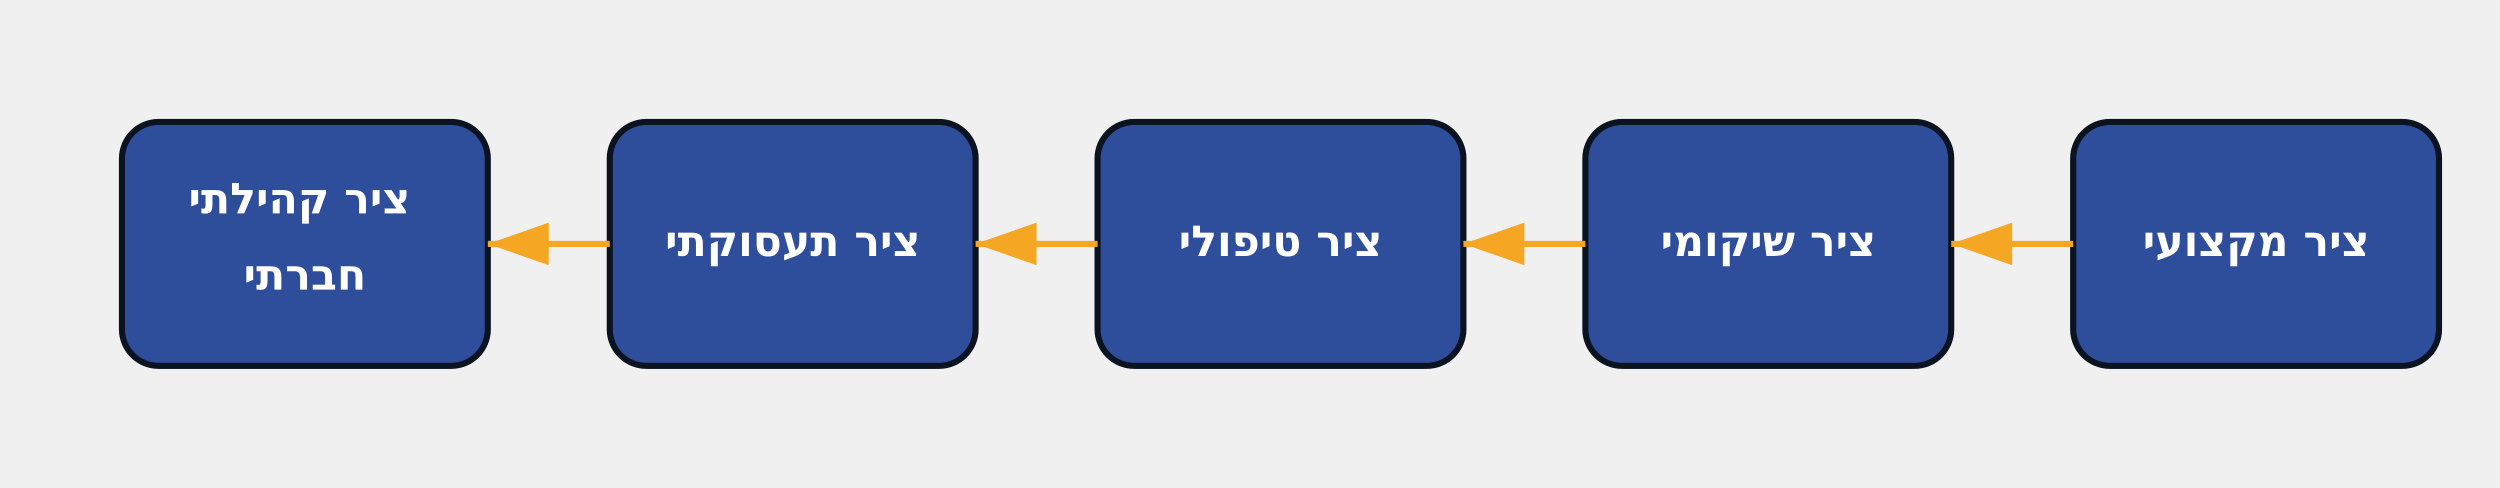
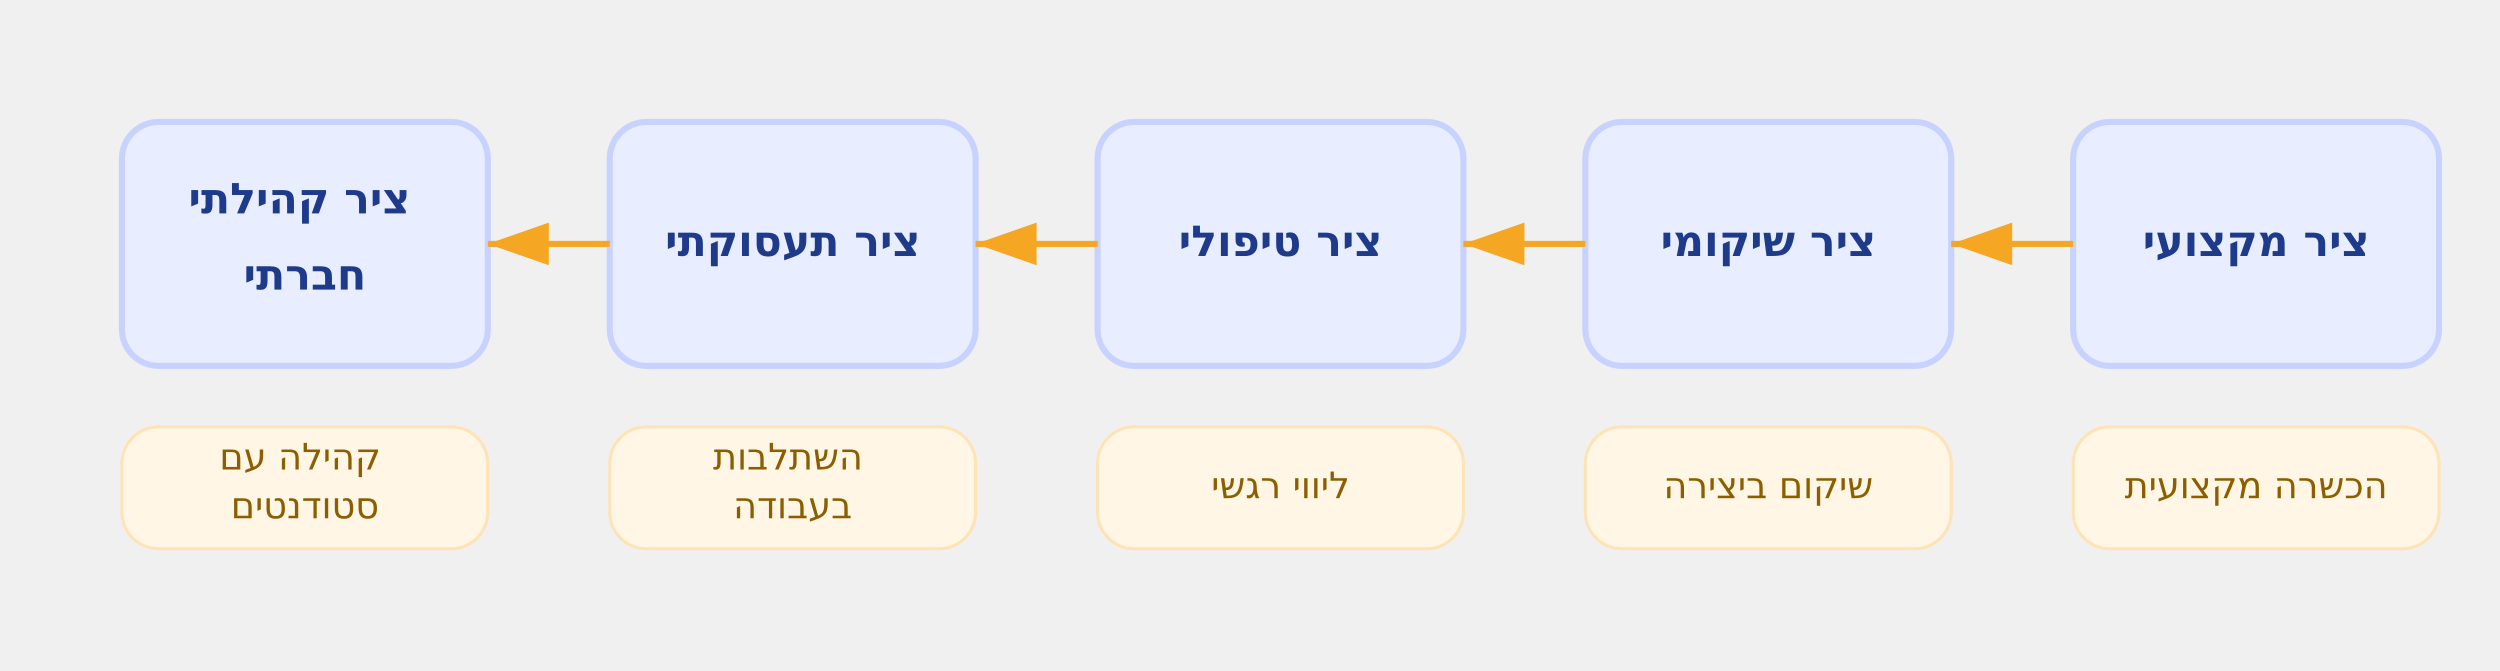
- <svg xmlns="http://www.w3.org/2000/svg" viewBox="0 0 820 160" width="820" height="160">
+ <svg xmlns="http://www.w3.org/2000/svg" viewBox="0 0 820 220" width="820" height="220">
  <defs>
    <style>
-       .node{fill:#2E4D9B;stroke:#0B1220;stroke-width:2;}
-       .label{fill:#FFFFFF;font-family:'Heebo',sans-serif;font-weight:700;font-size:14px;}
+       .node{fill:#E8EEFF;stroke:#C7D2FE;stroke-width:2;}
+       .label{fill:#1E3A8A;font-family:'Heebo',sans-serif;font-weight:700;font-size:14px;}
      .arrow{fill:none;stroke:#F5A623;stroke-width:2;marker-end:url(#arrowhead);}
+       .bubble{fill:#FFF6E5;stroke:#FDE3B5;stroke-width:1;}
+       .bubble-label{fill:#8B5E00;font-family:'Heebo',sans-serif;font-weight:500;font-size:12px;}
    </style>
    <marker id="arrowhead" markerWidth="10" markerHeight="7" refX="10" refY="3.5" orient="auto">
      <polygon points="0 0, 10 3.5, 0 7" fill="#F5A623" />
    </marker>
  </defs>
  <rect class="node" x="680" y="40" width="120" height="80" rx="12" ry="12" />
  <text class="label" x="740" y="80" dominant-baseline="middle" text-anchor="middle">ציר מקצועי</text>
  <rect class="node" x="520" y="40" width="120" height="80" rx="12" ry="12" />
  <text class="label" x="580" y="80" dominant-baseline="middle" text-anchor="middle">ציר שיקומי</text>
  <rect class="node" x="360" y="40" width="120" height="80" rx="12" ry="12" />
  <text class="label" x="420" y="80" dominant-baseline="middle" text-anchor="middle">ציר טיפולי</text>
  <rect class="node" x="200" y="40" width="120" height="80" rx="12" ry="12" />
  <text class="label" x="260" y="80" dominant-baseline="middle" text-anchor="middle">ציר תעסוקתי</text>
  <rect class="node" x="40" y="40" width="120" height="80" rx="12" ry="12" />
  <text class="label" text-anchor="middle">
    <tspan x="100" y="70">ציר קהילתי</tspan>
    <tspan x="100" y="95">חברתי</tspan>
  </text>
+   <rect class="bubble" x="680" y="140" width="120" height="40" rx="12" ry="12" />
+   <text class="bubble-label" x="740" y="160" dominant-baseline="middle" text-anchor="middle">הכשרה מקצועית</text>
+   <rect class="bubble" x="520" y="140" width="120" height="40" rx="12" ry="12" />
+   <text class="bubble-label" x="580" y="160" dominant-baseline="middle" text-anchor="middle">שיקום ביצירה</text>
+   <rect class="bubble" x="360" y="140" width="120" height="40" rx="12" ry="12" />
+   <text class="bubble-label" x="420" y="160" dominant-baseline="middle" text-anchor="middle">ליווי רגשי</text>
+   <rect class="bubble" x="200" y="140" width="120" height="40" rx="12" ry="12" />
+   <text class="bubble-label" text-anchor="middle">
+     <tspan x="260" y="154">השתלבות</tspan>
+     <tspan x="260" y="170">בעבודה</tspan>
+   </text>
+   <rect class="bubble" x="40" y="140" width="120" height="40" rx="12" ry="12" />
+   <text class="bubble-label" text-anchor="middle">
+     <tspan x="100" y="154">קהילה עם</tspan>
+     <tspan x="100" y="170">סטודנטים</tspan>
+   </text>
  <line class="arrow" x1="680" y1="80" x2="640" y2="80" />
  <line class="arrow" x1="520" y1="80" x2="480" y2="80" />
  <line class="arrow" x1="360" y1="80" x2="320" y2="80" />
  <line class="arrow" x1="200" y1="80" x2="160" y2="80" />
</svg>
